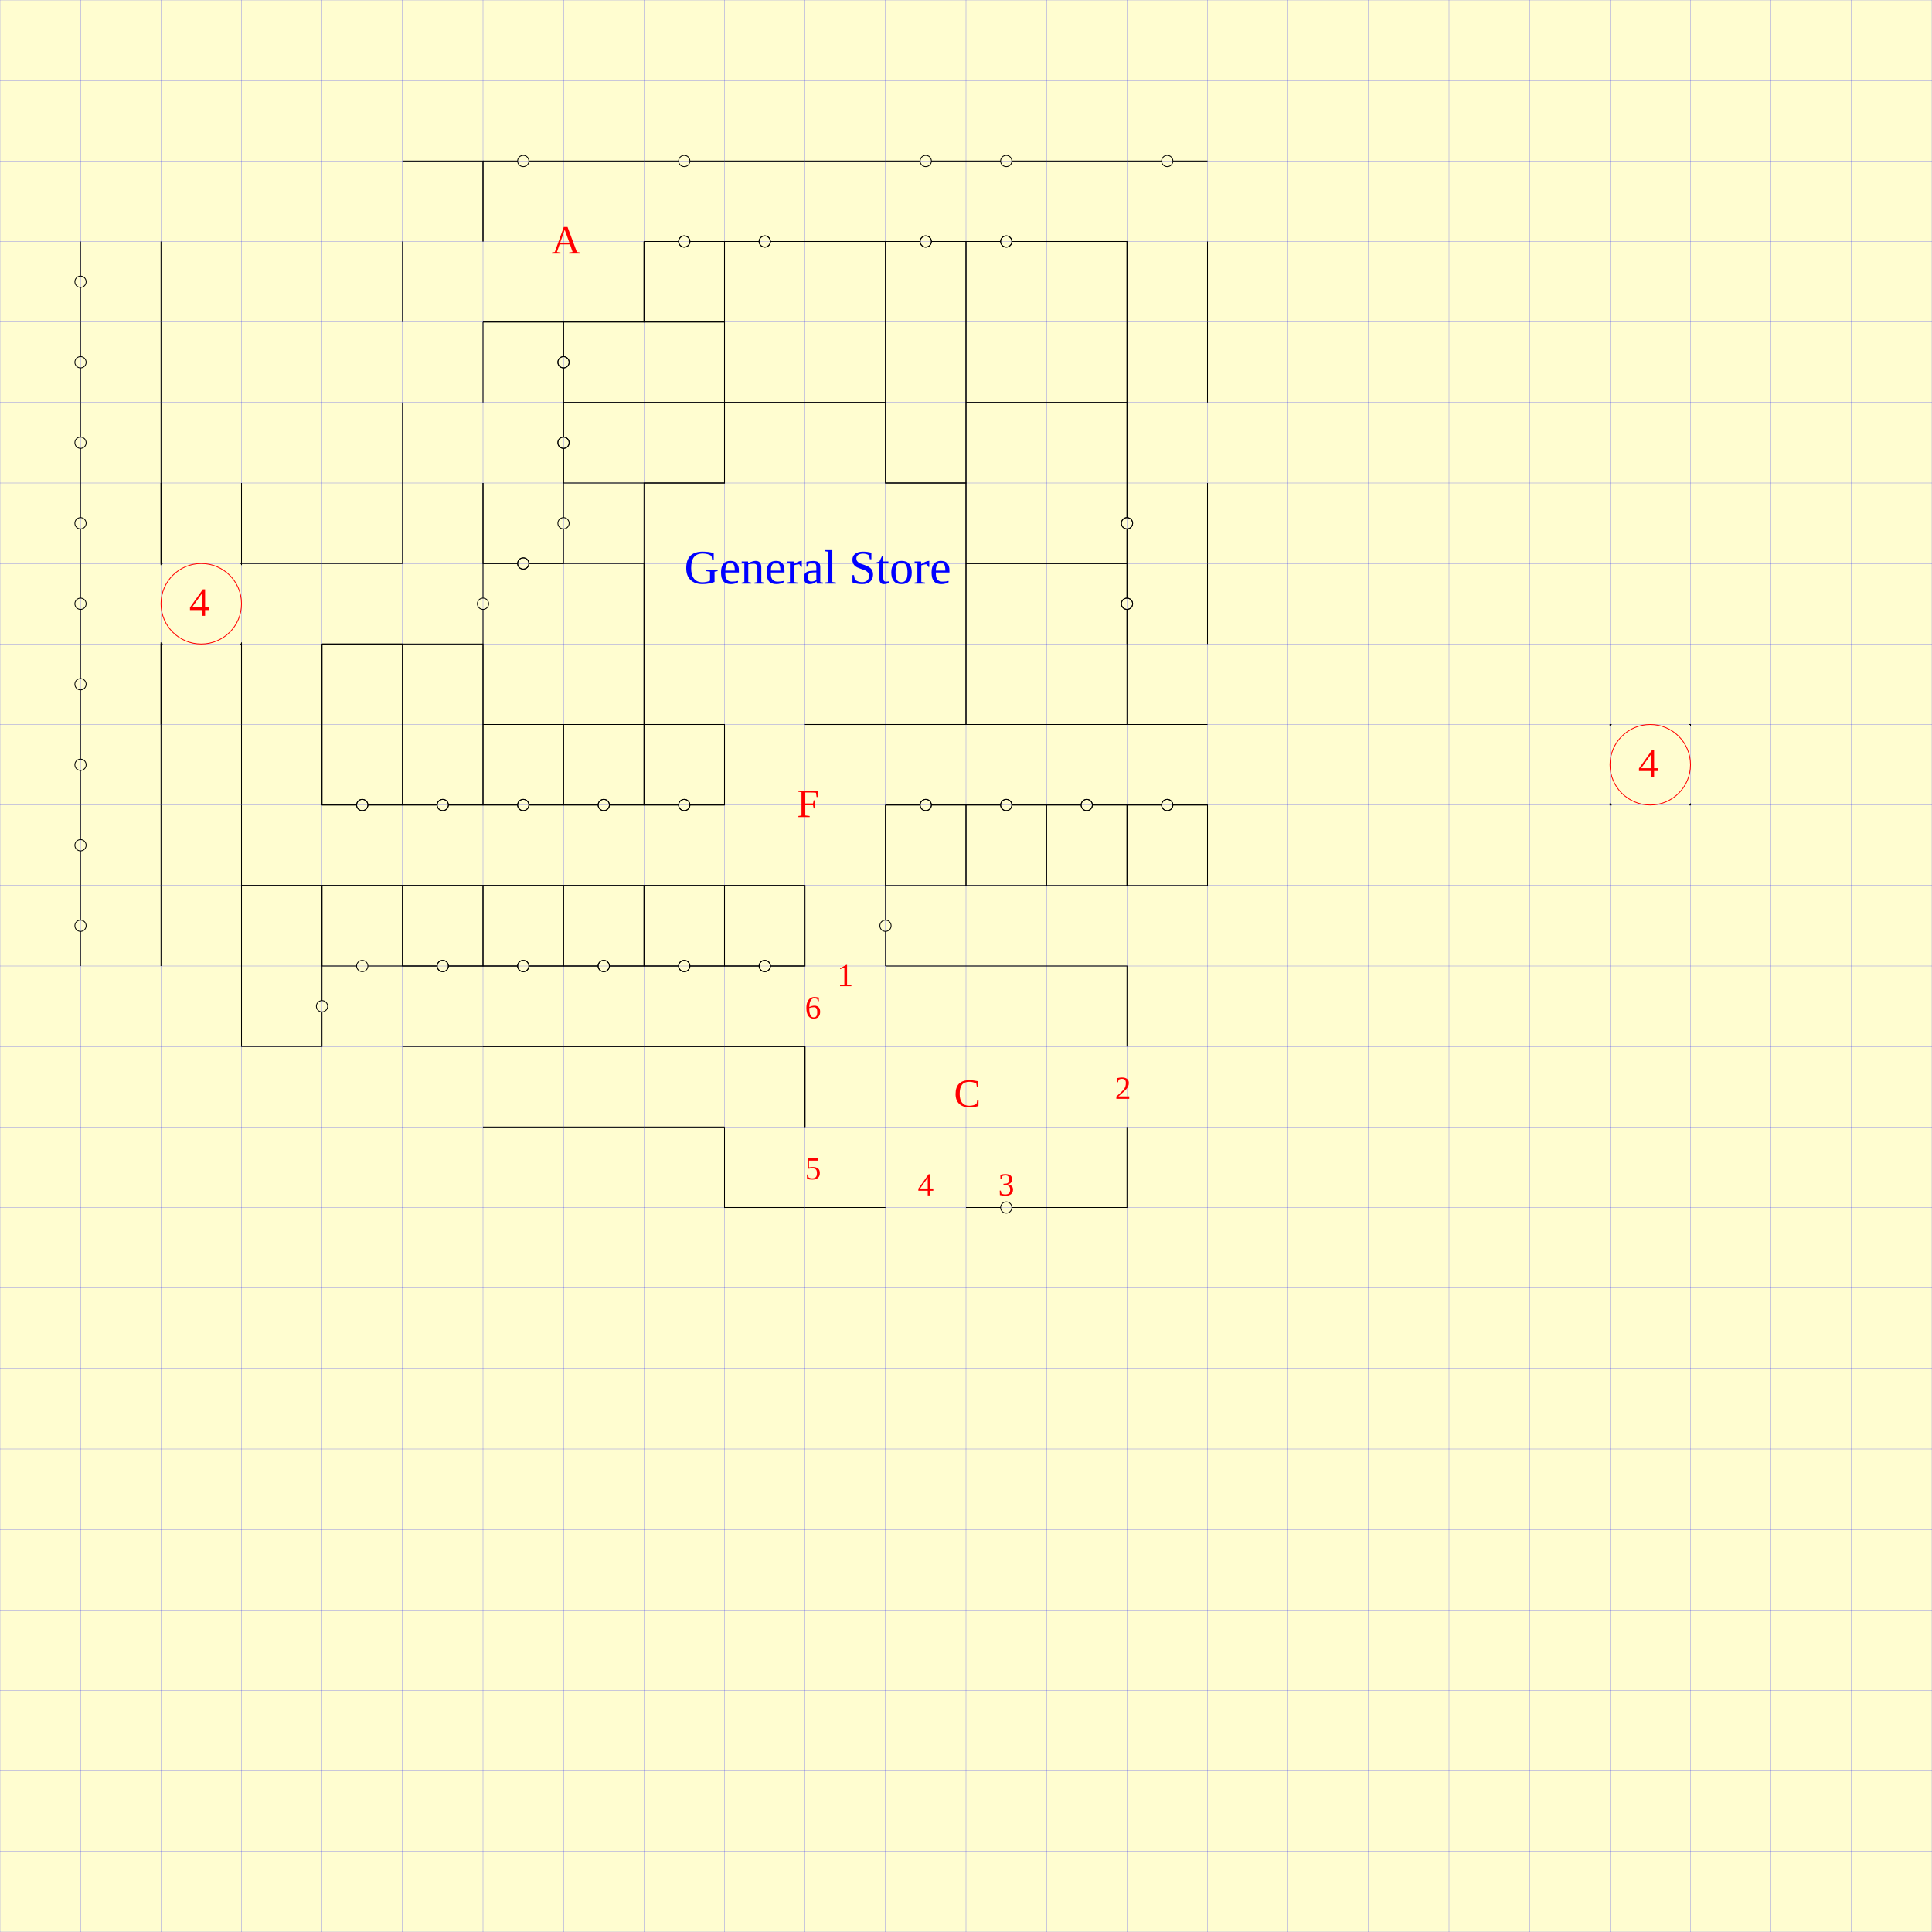
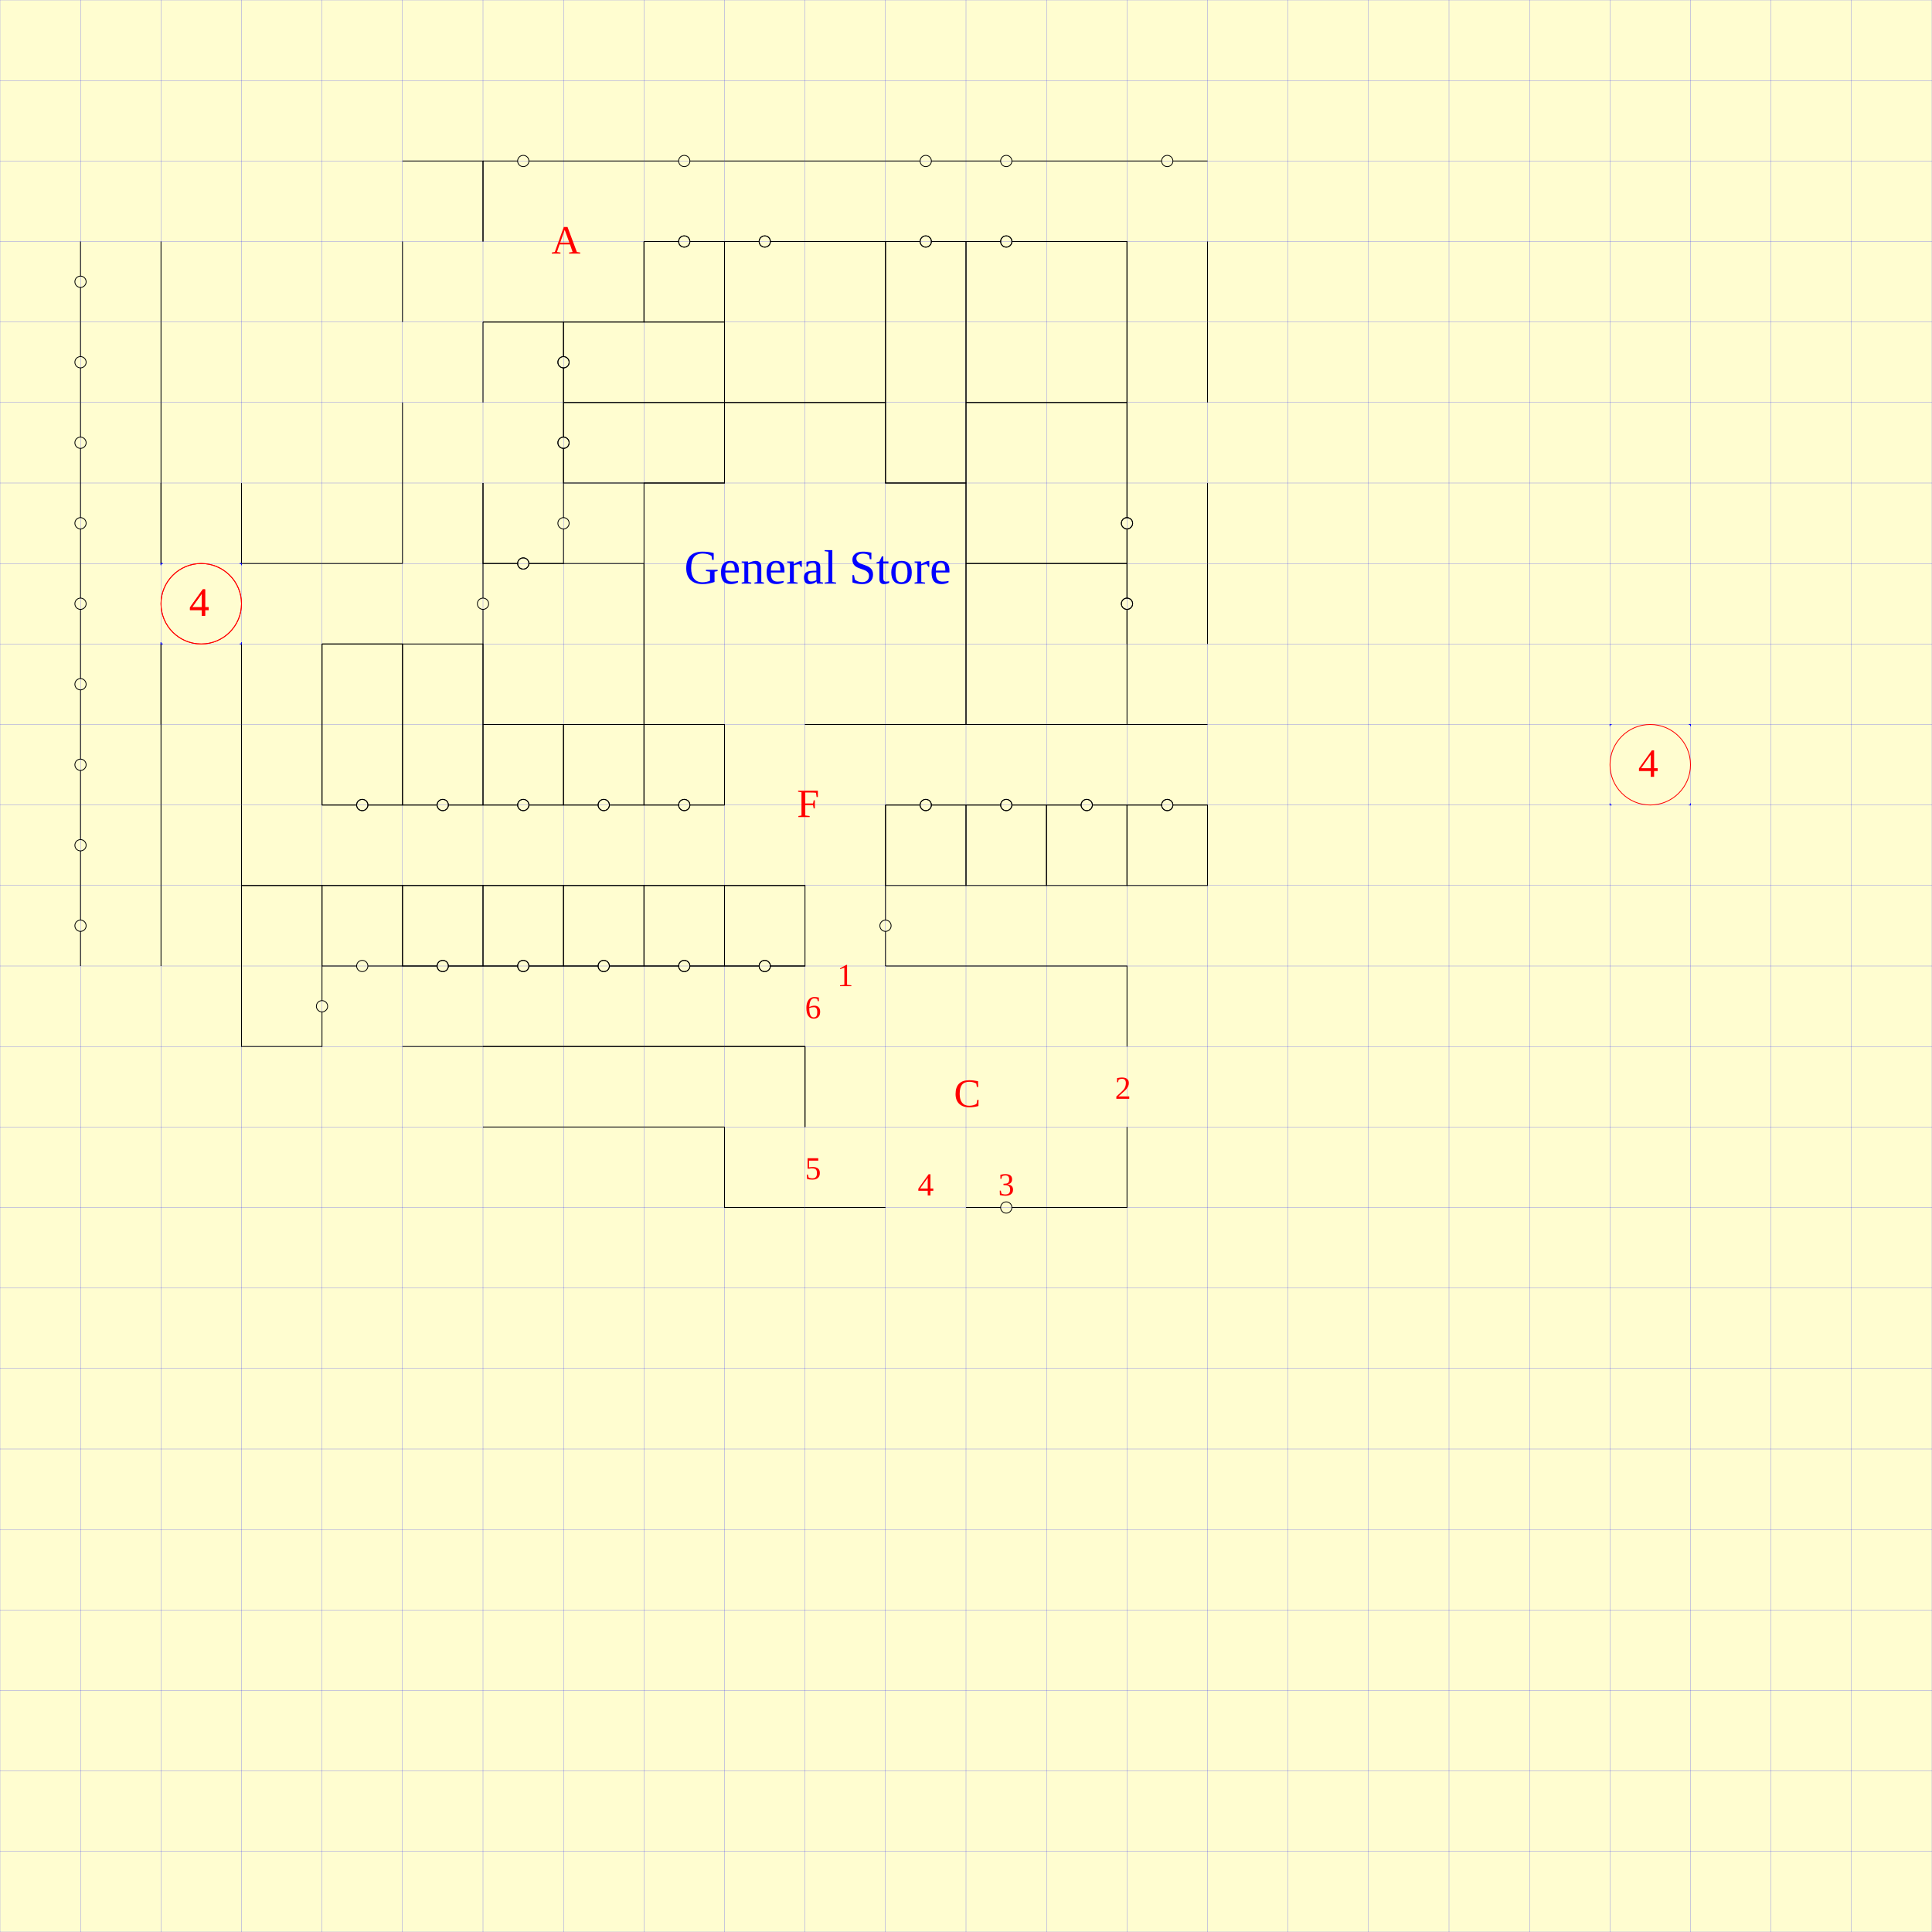
<svg xmlns="http://www.w3.org/2000/svg" width="2400" height="2400">
  <rect fill="#fffdd0" stroke="none" x="0" y="0" width="100%" height="100%" />
  <path d="M 0 0 L 2400 0 M 0 100 L 2400 100 M 0 200 L 2400 200 M 0 300 L 2400 300 M 0 400 L 2400 400 M 0 500 L 2400 500 M 0 600 L 2400 600     M 0 700 L 2400 700 M 0 800 L 2400 800 M 0 900 L 2400 900 M 0 1000 L 2400 1000 M 0 1100 L 2400 1100 M 0 1200 L 2400 1200     M 0 1300 L 2400 1300 M 0 1400 L 2400 1400 M 0 1500 L 2400 1500 M 0 1600 L 2400 1600 M 0 1700 L 2400 1700 M 0 1800 L 2400 1800     M 0 1900 L 2400 1900 M 0 2000 L 2400 2000 M 0 2100 L 2400 2100 M 0 2200 L 2400 2200 M 0 2300 L 2400 2300 M 0 2400 L 2400 2400" fill="none" stroke="blue" stroke-width=".2" />
  <path d="M 0 0 L 0 2400 M 100 0 L 100 2400 M 200 0 L 200 2400 M 300 0 L 300 2400 M 400 0 L 400 2400 M 500 0 L 500 2400 M 600 0 L 600 2400            M 700 0 L 700 2400 M 800 0 L 800 2400 M 900 0 L 900 2400 M 1000 0 L 1000 2400 M 1100 0 L 1100 2400 M 1200 0 L 1200 2400      M 1300 0 L 1300 2400 M 1400 0 L 1400 2400 M 1500 0 L 1500 2400 M 1600 0 L 1600 2400 M 1700 0 L 1700 2400 M 1800 0 L 1800 2400     M 1900 0 L 1900 2400 M 2000 0 L 2000 2400 M 2100 0 L 2100 2400 M 2200 0 L 2200 2400 M 2300 0 L 2300 2400 M 2400 0 L 2400 2400" fill="none" stroke="blue" stroke-width=".2" />
  <path fill="none" stroke="black" stroke-width="1" d="M 1100 1000 l 43 0 a 1 1 0 1 1 14 0 a 1 1 0 1 1 -14 0 m 14 0 l 43 0 l 0 100 l -100 0 l 0 -100" />
  <path fill="none" stroke="black" stroke-width="1" d="M 1200 1000 l 43 0 a 1 1 0 1 1 14 0 a 1 1 0 1 1 -14 0 m 14 0 l 43 0 l 0 100 l -100 0 l 0 -100" />
  <path fill="none" stroke="black" stroke-width="1" d="M 1300 1000 l 43 0 a 1 1 0 1 1 14 0 a 1 1 0 1 1 -14 0 m 14 0 l 43 0 l 0 100 l -100 0 l 0 -100" />
  <path fill="none" stroke="black" stroke-width="1" d="M 1400 1000 l 43 0 a 1 1 0 1 1 14 0 a 1 1 0 1 1 -14 0 m 14 0 l 43 0 l 0 100 l -100 0 l 0 -100" />
  <path fill="none" stroke="black" stroke-width="1" d="M 800 900 l 0 100 l 43 0 a 1 1 0 1 1 14 0 a 1 1 0 1 1 -14 0 m 14 0 l 43 0 l 0 -100 l -100 0" />
  <path fill="none" stroke="black" stroke-width="1" d="M 700 900 l 0 100 l 43 0 a 1 1 0 1 1 14 0 a 1 1 0 1 1 -14 0 m 14 0 l 43 0 l 0 -100 l -100 0" />
  <path fill="none" stroke="black" stroke-width="1" d="M 600 900 l 0 100 l 43 0 a 1 1 0 1 1 14 0 a 1 1 0 1 1 -14 0 m 14 0 l 43 0 l 0 -100 l -100 0" />
  <path fill="none" stroke="black" stroke-width="1" d="M 800 300 l 43 0 a 1 1 0 1 1 14 0 a 1 1 0 1 1 -14 0 m 14 0 l 43 0 l 0 100 l -100 0 l 0 -100" />
  <path fill="none" stroke="black" stroke-width="1" d="M 400 1100 l 0 100 l 43 0 a 1 1 0 1 1 14 0 a 1 1 0 1 1 -14 0 m 14 0 l 43 0 l 0 -100 l -100 0" />
  <path fill="none" stroke="black" stroke-width="1" d="M 500 1100 l 0 100 l 43 0 a 1 1 0 1 1 14 0 a 1 1 0 1 1 -14 0 m 14 0 l 43 0 l 0 -100 l -100 0" />
  <path fill="none" stroke="black" stroke-width="1" d="M 600 1100 l 0 100 l 43 0 a 1 1 0 1 1 14 0 a 1 1 0 1 1 -14 0 m 14 0 l 43 0 l 0 -100 l -100 0" />
  <path fill="none" stroke="black" stroke-width="1" d="M 700 1100 l 0 100 l 43 0 a 1 1 0 1 1 14 0 a 1 1 0 1 1 -14 0 m 14 0 l 43 0 l 0 -100 l -100 0" />
  <path fill="none" stroke="black" stroke-width="1" d="M 800 1100 l 0 100 l 43 0 a 1 1 0 1 1 14 0 a 1 1 0 1 1 -14 0 m 14 0 l 43 0 l 0 -100 l -100 0" />
  <path fill="none" stroke="black" stroke-width="1" d="M 900 1100 l 0 100 l 43 0 a 1 1 0 1 1 14 0 a 1 1 0 1 1 -14 0 m 14 0 l 43 0 l 0 -100 l -100 0" />
  <path fill="none" stroke="black" stroke-width="1" d="M 500 800 l 0 200 l 43 0 a 1 1 0 1 1 14 0 a 1 1 0 1 1 -14 0 m 14 0 l 43 0 l 0 -200 l -100 0" />
  <path fill="none" stroke="black" stroke-width="1" d="M 400 800 l 0 200 l 43 0 a 1 1 0 1 1 14 0 a 1 1 0 1 1 -14 0 m 14 0 l 43 0 l 0 -200 l -100 0" />
  <path fill="none" stroke="black" stroke-width="1" d="M 700 400 l 200 0 l 0 100 l -200 0 l 0 -43 a 1 1 0 1 1 0 -14 a 1 1 0 1 1 0 14 m 0 -14 l 0 -43" />
  <path fill="none" stroke="black" stroke-width="1" d="M 700 500 l 200 0 l 0 100 l -200 0 l 0 -43 a 1 1 0 1 1 0 -14 a 1 1 0 1 1 0 14 m 0 -14 l 0 -43" />
  <path fill="none" stroke="black" stroke-width="1" d="M300,1100 h100 v143 a1,1,0,1,1,0,14 a1,1,0,1,1,0,-14 m0,14 v43 h-100 v-200" />
  <path fill="none" stroke="black" stroke-width="1" d="M 1100 300 l 43 0 a 1 1 0 1 1 14 0 a 1 1 0 1 1 -14 0 m 14 0 l 43 0 l 0 300 l -100 0 l 0 -300" />
  <path fill="none" stroke="black" stroke-width="1" d="M 800 700 l 0 200 l -200 0 l 0 -143 a 1 1 0 1 1 0 -14 a 1 1 0 1 1 0 14 m 0 -14 l 0 -43 l 43 0 a 1 1 0 1 1 14 0 a 1 1 0 1 1 -14 0 m 14 0 l 143 0" />
  <path fill="none" stroke="black" stroke-width="1" d="M 1200 700 l 200 0 l 0 43 a 1 1 0 1 1 0 14 a 1 1 0 1 1 0 -14 m 0 14 l 0 143 l -200 0 l 0 -200" />
  <path fill="none" stroke="black" stroke-width="1" d="M 1200 500 l 200 0 l 0 143 a 1 1 0 1 1 0 14 a 1 1 0 1 1 0 -14 m 0 14 l 0 43 l -200 0 l 0 -200" />
  <path fill="none" stroke="black" stroke-width="1" d="M 1200 300 l 43 0 a 1 1 0 1 1 14 0 a 1 1 0 1 1 -14 0 m 14 0 l 143 0 l 0 200 l -200 0 l 0 -200" />
  <path fill="none" stroke="black" stroke-width="1" d="M 900 300 l 43 0 a 1 1 0 1 1 14 0 a 1 1 0 1 1 -14 0 m 14 0 l 143 0 l 0 200 l -200 0 l 0 -200" />
  <path stroke="black" fill="none" stroke-width="1" d="M 1400 500 l 0 100" />
  <path stroke="black" fill="none" stroke-width="1" d="M 1400 300 l 0 100 m 100 -100 l 0 100" />
  <path stroke="black" fill="none" stroke-width="1" d="M 1400 400 l 0 100 m 100 -100 l 0 100" />
  <path stroke="black" fill="none" stroke-width="1" d="M 1400 700 l 0 43 a 1 1 0 1 1 0 14 a 1 1 0 1 1 0 -14 m 0 14 l 0 43 m 100 -100 l 0 100" />
  <path stroke="black" fill="none" stroke-width="1" d="M 1400 600 l 0 43 a 1 1 0 1 1 0 14 a 1 1 0 1 1 0 -14 m 0 14 l 0 43 m 100 -100 l 0 100" />
  <path stroke="black" fill="none" stroke-width="1" d="M 1100 900 l 100 0 m -100 100 l 43 0 a 1 1 0 1 1 14 0 a 1 1 0 1 1 -14 0 m 14 0 l 43 0" />
  <path stroke="black" fill="none" stroke-width="1" d="M 1200 900 l 100 0 m -100 100 l 43 0 a 1 1 0 1 1 14 0 a 1 1 0 1 1 -14 0 m 14 0 l 43 0" />
  <path stroke="black" fill="none" stroke-width="1" d="M 1300 900 l 100 0 m -100 100 l 43 0 a 1 1 0 1 1 14 0 a 1 1 0 1 1 -14 0 m 14 0 l 43 0" />
  <path stroke="black" fill="none" stroke-width="1" d="M 1400 900 l 100 0 m -100 100 l 43 0 a 1 1 0 1 1 14 0 a 1 1 0 1 1 -14 0 m 14 0 l 43 0" />
  <path stroke="black" fill="none" stroke-width="1" d="M 1400 200 l 43 0 a 1 1 0 1 1 14 0 a 1 1 0 1 1 -14 0 m 14 0 l 43 0" />
  <path stroke="black" fill="none" stroke-width="1" d="M 1300 200 l 100 0 m -100 100 l 100 0" />
  <path stroke="black" fill="none" stroke-width="1" d="M 1200 200 l 43 0 a 1 1 0 1 1 14 0 a 1 1 0 1 1 -14 0 m 14 0 l 43 0 m -100 100 l 43 0 a 1 1 0 1 1 14 0 a 1 1 0 1 1 -14 0 m 14 0 l 43 0" />
  <path stroke="black" fill="none" stroke-width="1" d="M 1100 200 l 43 0 a 1 1 0 1 1 14 0 a 1 1 0 1 1 -14 0 m 14 0 l 43 0 m -100 100 l 43 0 a 1 1 0 1 1 14 0 a 1 1 0 1 1 -14 0 m 14 0 l 43 0" />
  <path stroke="black" fill="none" stroke-width="1" d="M 1000 200 l 100 0 m -100 100 l 100 0" />
  <path stroke="black" fill="none" stroke-width="1" d="M 900 200 l 100 0 m -100 100 l 43 0 a 1 1 0 1 1 14 0 a 1 1 0 1 1 -14 0 m 14 0 l 43 0" />
  <path stroke="black" fill="none" stroke-width="1" d="M 800 200 l 43 0 a 1 1 0 1 1 14 0 a 1 1 0 1 1 -14 0 m 14 0 l 43 0 m -100 100 l 43 0 a 1 1 0 1 1 14 0 a 1 1 0 1 1 -14 0 m 14 0 l 43 0" />
  <path stroke="black" fill="none" stroke-width="1" d="M 500 200 l 100 0 l 0 100" />
  <path stroke="black" fill="none" stroke-width="1" d="M 500 300 l 0 100" />
  <path stroke="black" fill="none" stroke-width="1" d="M 500 400 m 100 0 l 0 100" />
  <path stroke="black" fill="none" stroke-width="1" d="M 500 500 l 0 100" />
  <path stroke="black" fill="none" stroke-width="1" d="M 500 600 l 0 100 m 100 -100 l 0 100" />
  <path stroke="black" fill="none" stroke-width="1" d="M 600 400 l 100 0 l 0 43 a 1 1 0 1 1 0 14 a 1 1 0 1 1 0 -14 m 0 14 l 0 43 m -100  l 0 -100" />
  <path stroke="black" fill="none" stroke-width="1" d="M 600 500 m 100 0 l 0 43 a 1 1 0 1 1 0 14 a 1 1 0 1 1 0 -14 m 0 14 l 0 43" />
  <path stroke="black" fill="none" stroke-width="1" d="M 600 600 m 100 0 l 0 43 a 1 1 0 1 1 0 14 a 1 1 0 1 1 0 -14 m 0 14 l 0 43 l -43 0 a 1 1 0 1 1 -14 0 a 1 1 0 1 1 14 0 m -14 0 l -43 0 l 0 -100" />
  <path stroke="black" fill="none" stroke-width="1" d="M 800 1000 l 43 0 a 1 1 0 1 1 14 0 a 1 1 0 1 1 -14 0 m 14 0 l 43 0 m -100 100 l 100 0" />
  <path stroke="black" fill="none" stroke-width="1" d="M 700 1000 l 43 0 a 1 1 0 1 1 14 0 a 1 1 0 1 1 -14 0 m 14 0 l 43 0 m -100 100 l 100 0" />
  <path stroke="black" fill="none" stroke-width="1" d="M 600 1000 l 43 0 a 1 1 0 1 1 14 0 a 1 1 0 1 1 -14 0 m 14 0 l 43 0 m -100 100 l 100 0" />
  <path stroke="black" fill="none" stroke-width="1" d="M 500 1000 l 43 0 a 1 1 0 1 1 14 0 a 1 1 0 1 1 -14 0 m 14 0 l 43 0 m -100 100 l 100 0" />
  <path stroke="black" fill="none" stroke-width="1" d="M 400 1000 l 43 0 a 1 1 0 1 1 14 0 a 1 1 0 1 1 -14 0 m 14 0 l 43 0 m -100 100 l 100 0" />
  <path stroke="black" fill="none" stroke-width="1" d="M 300 1000 l 0 100 l 100 0" />
  <path stroke="black" fill="none" stroke-width="1" d="M 300 900 l 0 100 m 100 -100 l 0 100" />
  <path stroke="black" fill="none" stroke-width="1" d="M 300 800 l 0 100 m 100 -100 l 0 100" />
  <path stroke="black" fill="none" stroke-width="1" d="M 300 700 h 100" />
  <path stroke="black" fill="none" stroke-width="1" d="M 400 700 h 100 m -100 100 h 100" />
-   <path stroke="black" fill="none" stroke-width="1" d="M200,700 m0,2 v-2 h2 m96,0 h2 v2 m0,96 v2 h-2 m-96,0 h-2 v-2" />
+   <path stroke="blue" fill="none" stroke-width="1" d="M200,700 m0,2 v-2 h2 m96,0 h2 v2 m0,96 v2 h-2 m-96,0 h-2 v-2" />
  <circle fill="none" stroke="red" stroke-width="1" cx="250" cy="750" r="50" />
  <text x="235" y="765" font-size="50" fill="red">4</text>
  <path stroke="black" fill="none" stroke-width="1" d="M 200 600 l 0 100 m 100 -100 l 0 100" />
  <path stroke="black" fill="none" stroke-width="1" d="M 200 800 l 0 100 m 100 -100 l 0 100" />
  <path stroke="black" fill="none" stroke-width="1" d="M 100 700 l 0 43 a 1 1 0 1 1 0 14 a 1 1 0 1 1 0 -14 m 0 14 l 0 43" />
  <path stroke="black" fill="none" stroke-width="1" d="M 100 600 l 0 43 a 1 1 0 1 1 0 14 a 1 1 0 1 1 0 -14 m 0 14 l 0 43 m 100 -100 l 0 100" />
  <path stroke="black" fill="none" stroke-width="1" d="M 100 500 l 0 43 a 1 1 0 1 1 0 14 a 1 1 0 1 1 0 -14 m 0 14 l 0 43 m 100 -100 l 0 100" />
  <path stroke="black" fill="none" stroke-width="1" d="M 100 400 l 0 43 a 1 1 0 1 1 0 14 a 1 1 0 1 1 0 -14 m 0 14 l 0 43 m 100 -100 l 0 100" />
  <path stroke="black" fill="none" stroke-width="1" d="M 100 300 l 0 43 a 1 1 0 1 1 0 14 a 1 1 0 1 1 0 -14 m 0 14 l 0 43 m 100 -100 l 0 100" />
  <path stroke="black" fill="none" stroke-width="1" d="M 100 800 l 0 43 a 1 1 0 1 1 0 14 a 1 1 0 1 1 0 -14 m 0 14 l 0 43 m 100 -100 l 0 100" />
  <path stroke="black" fill="none" stroke-width="1" d="M 100 900 l 0 43 a 1 1 0 1 1 0 14 a 1 1 0 1 1 0 -14 m 0 14 l 0 43 m 100 -100 l 0 100" />
  <path stroke="black" fill="none" stroke-width="1" d="M 100 1000 l 0 43 a 1 1 0 1 1 0 14 a 1 1 0 1 1 0 -14 m 0 14 l 0 43 m 100 -100 l 0 100" />
  <path stroke="black" fill="none" stroke-width="1" d="M 100 1100 l 0 43 a 1 1 0 1 1 0 14 a 1 1 0 1 1 0 -14 m 0 14 l 0 43 m 100 -100 l 0 100" />
  <path stroke="black" fill="none" stroke-width="1" d="M 1000 1100 m 100 0 l 0 43 a 1 1 0 1 1 0 14 a 1 1 0 1 1 0 -14 m 0 14 l 0 43 m -100 v -100" />
  <path stroke="black" fill="none" stroke-width="1" d="M900,1400 m 100,100 h-100 v-100" />
  <path stroke="black" fill="none" stroke-width="1" d="M900,1300 h100 v100" />
  <path stroke="black" fill="none" stroke-width="1" d="M900,1200 h43 a1,1,0,1,1,14,0 a1,1,0,1,1,-14,0 m14,0 h43 m-100,100 h100" />
  <path stroke="black" fill="none" stroke-width="1" d="M800,1200 h43 a1,1,0,1,1,14,0 a1,1,0,1,1,-14,0 m14,0 h43 m-100,100 h100" />
  <path stroke="black" fill="none" stroke-width="1" d="M700,1200 h43 a1,1,0,1,1,14,0 a1,1,0,1,1,-14,0 m14,0 h43 m-100,100 h100" />
  <path stroke="black" fill="none" stroke-width="1" d="M600,1200 h43 a1,1,0,1,1,14,0 a1,1,0,1,1,-14,0 m14,0 h43 m-100,100 h100" />
  <path stroke="black" fill="none" stroke-width="1" d="M500,1200 h43 a1,1,0,1,1,14,0 a1,1,0,1,1,-14,0 m14,0 h43 m-100,100 h100" />
  <path stroke="black" fill="none" stroke-width="1" d="M800,1300 h100 m-100,100 h100" />
  <path stroke="black" fill="none" stroke-width="1" d="M700,1300 h100 m-100,100 h100" />
  <path stroke="black" fill="none" stroke-width="1" d="M600,1300 h100 m-100,100 h100" />
-   <path stroke="black" fill="none" stroke-width="1" d="M2000,900 m0,2 v-2 h2 m96,0 h2 v2 m0,96 v2 h-2 m-96,0 h-2 v-2" />
+   <path stroke="blue" fill="none" stroke-width="1" d="M2000,900 m0,2 v-2 h2 m96,0 h2 v2 m0,96 v2 h-2 m-96,0 h-2 v-2" />
  <circle fill="none" stroke="red" stroke-width="1" cx="2050" cy="950" r="50" />
  <text x="2035" y="965" font-size="50" fill="red">4</text>
+   <path stroke="blue" fill="none" stroke-width="1" d="M200,700 m0,2 v-2 h2 m96,0 h2 v2 m0,96 v2 h-2 m-96,0 h-2 v-2" />
+   <circle fill="none" stroke="red" stroke-width="1" cx="250" cy="750" r="50" />
+   <text x="235" y="765" font-size="50" fill="red">4</text>
  <path fill="none" stroke="black" stroke-width="1" d="M 900 900 l -100 0 l 0 -300 l 100 0 l 0 -100 l 200 0 l 0 100 l 100 0 l 0 300 l -200 0" />
  <text x="850" y="725" font-size="60" fill="blue">General Store</text>
  <path fill="none" stroke="black" stroke-width="1" d="M 900 900 l 0 100 m 0 100 l 100 0 m 100 0 l 0 -100 m 0 -100 l -100 0" />
  <text x="990" y="1015" font-size="50" fill="red">F</text>
  <path fill="none" stroke="black" stroke-width="1" d="M 600 200 l 43 0 a 1 1 0 1 1 14 0 a 1 1 0 1 1 -14 0 m 14 0 l 143 0 m 0 100 l 0 100 l -200 0 m 0 -100 l 0 -100" />
  <text x="685" y="315" font-size="50" fill="red">A</text>
  <path fill="none" stroke="black" stroke-width="1" d="M 1000 1200              m 100 0 h 300              v 100 m 0 100 v 100              h -100 h -43 a 1 1 0 1 1 -14 0 a 1 1 0 1 1 14 0 m -14 0 h -43 m -100 0 h -100              m 0 -100 v -100" />
  <text x="1185" y="1375" font-size="50" fill="red">C</text>
  <text x="1040" y="1225" font-size="40" fill="red">1</text>
  <text x="1385" y="1365" font-size="40" fill="red">2</text>
  <text x="1240" y="1485" font-size="40" fill="red">3</text>
  <text x="1140" y="1485" font-size="40" fill="red">4</text>
  <text x="1000" y="1465" font-size="40" fill="red">5</text>
  <text x="1000" y="1265" font-size="40" fill="red">6</text>
</svg>
